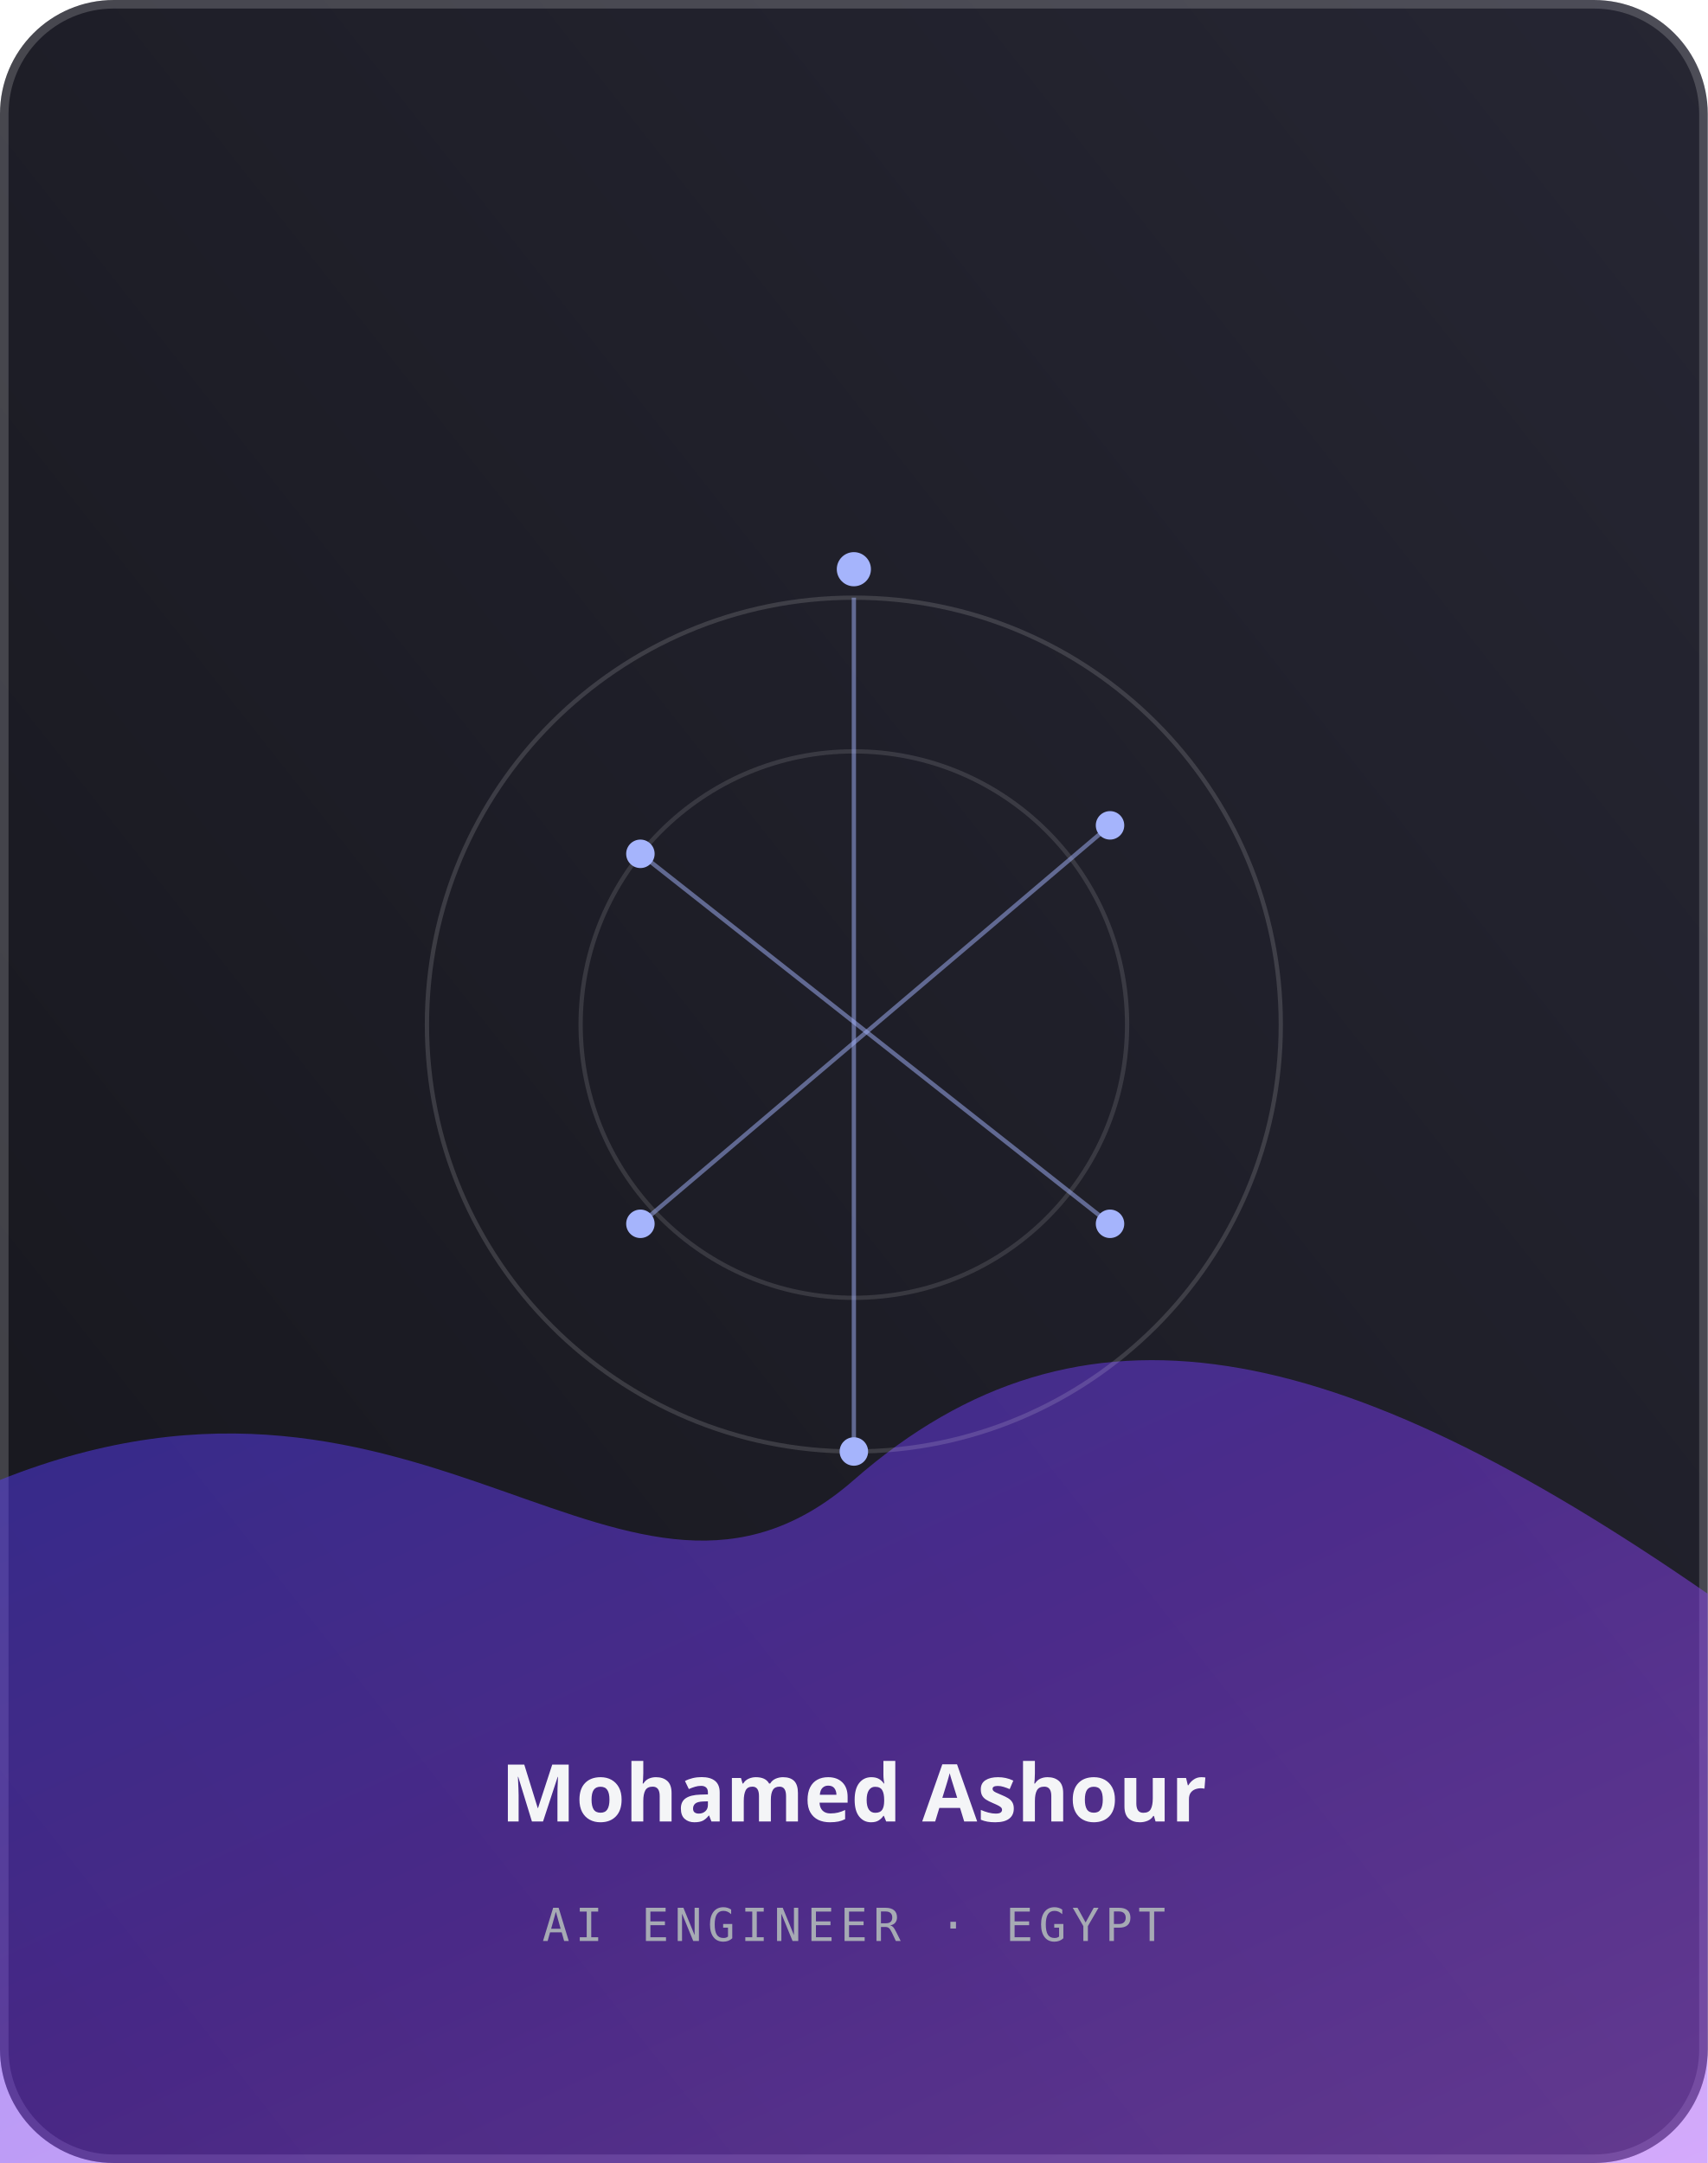
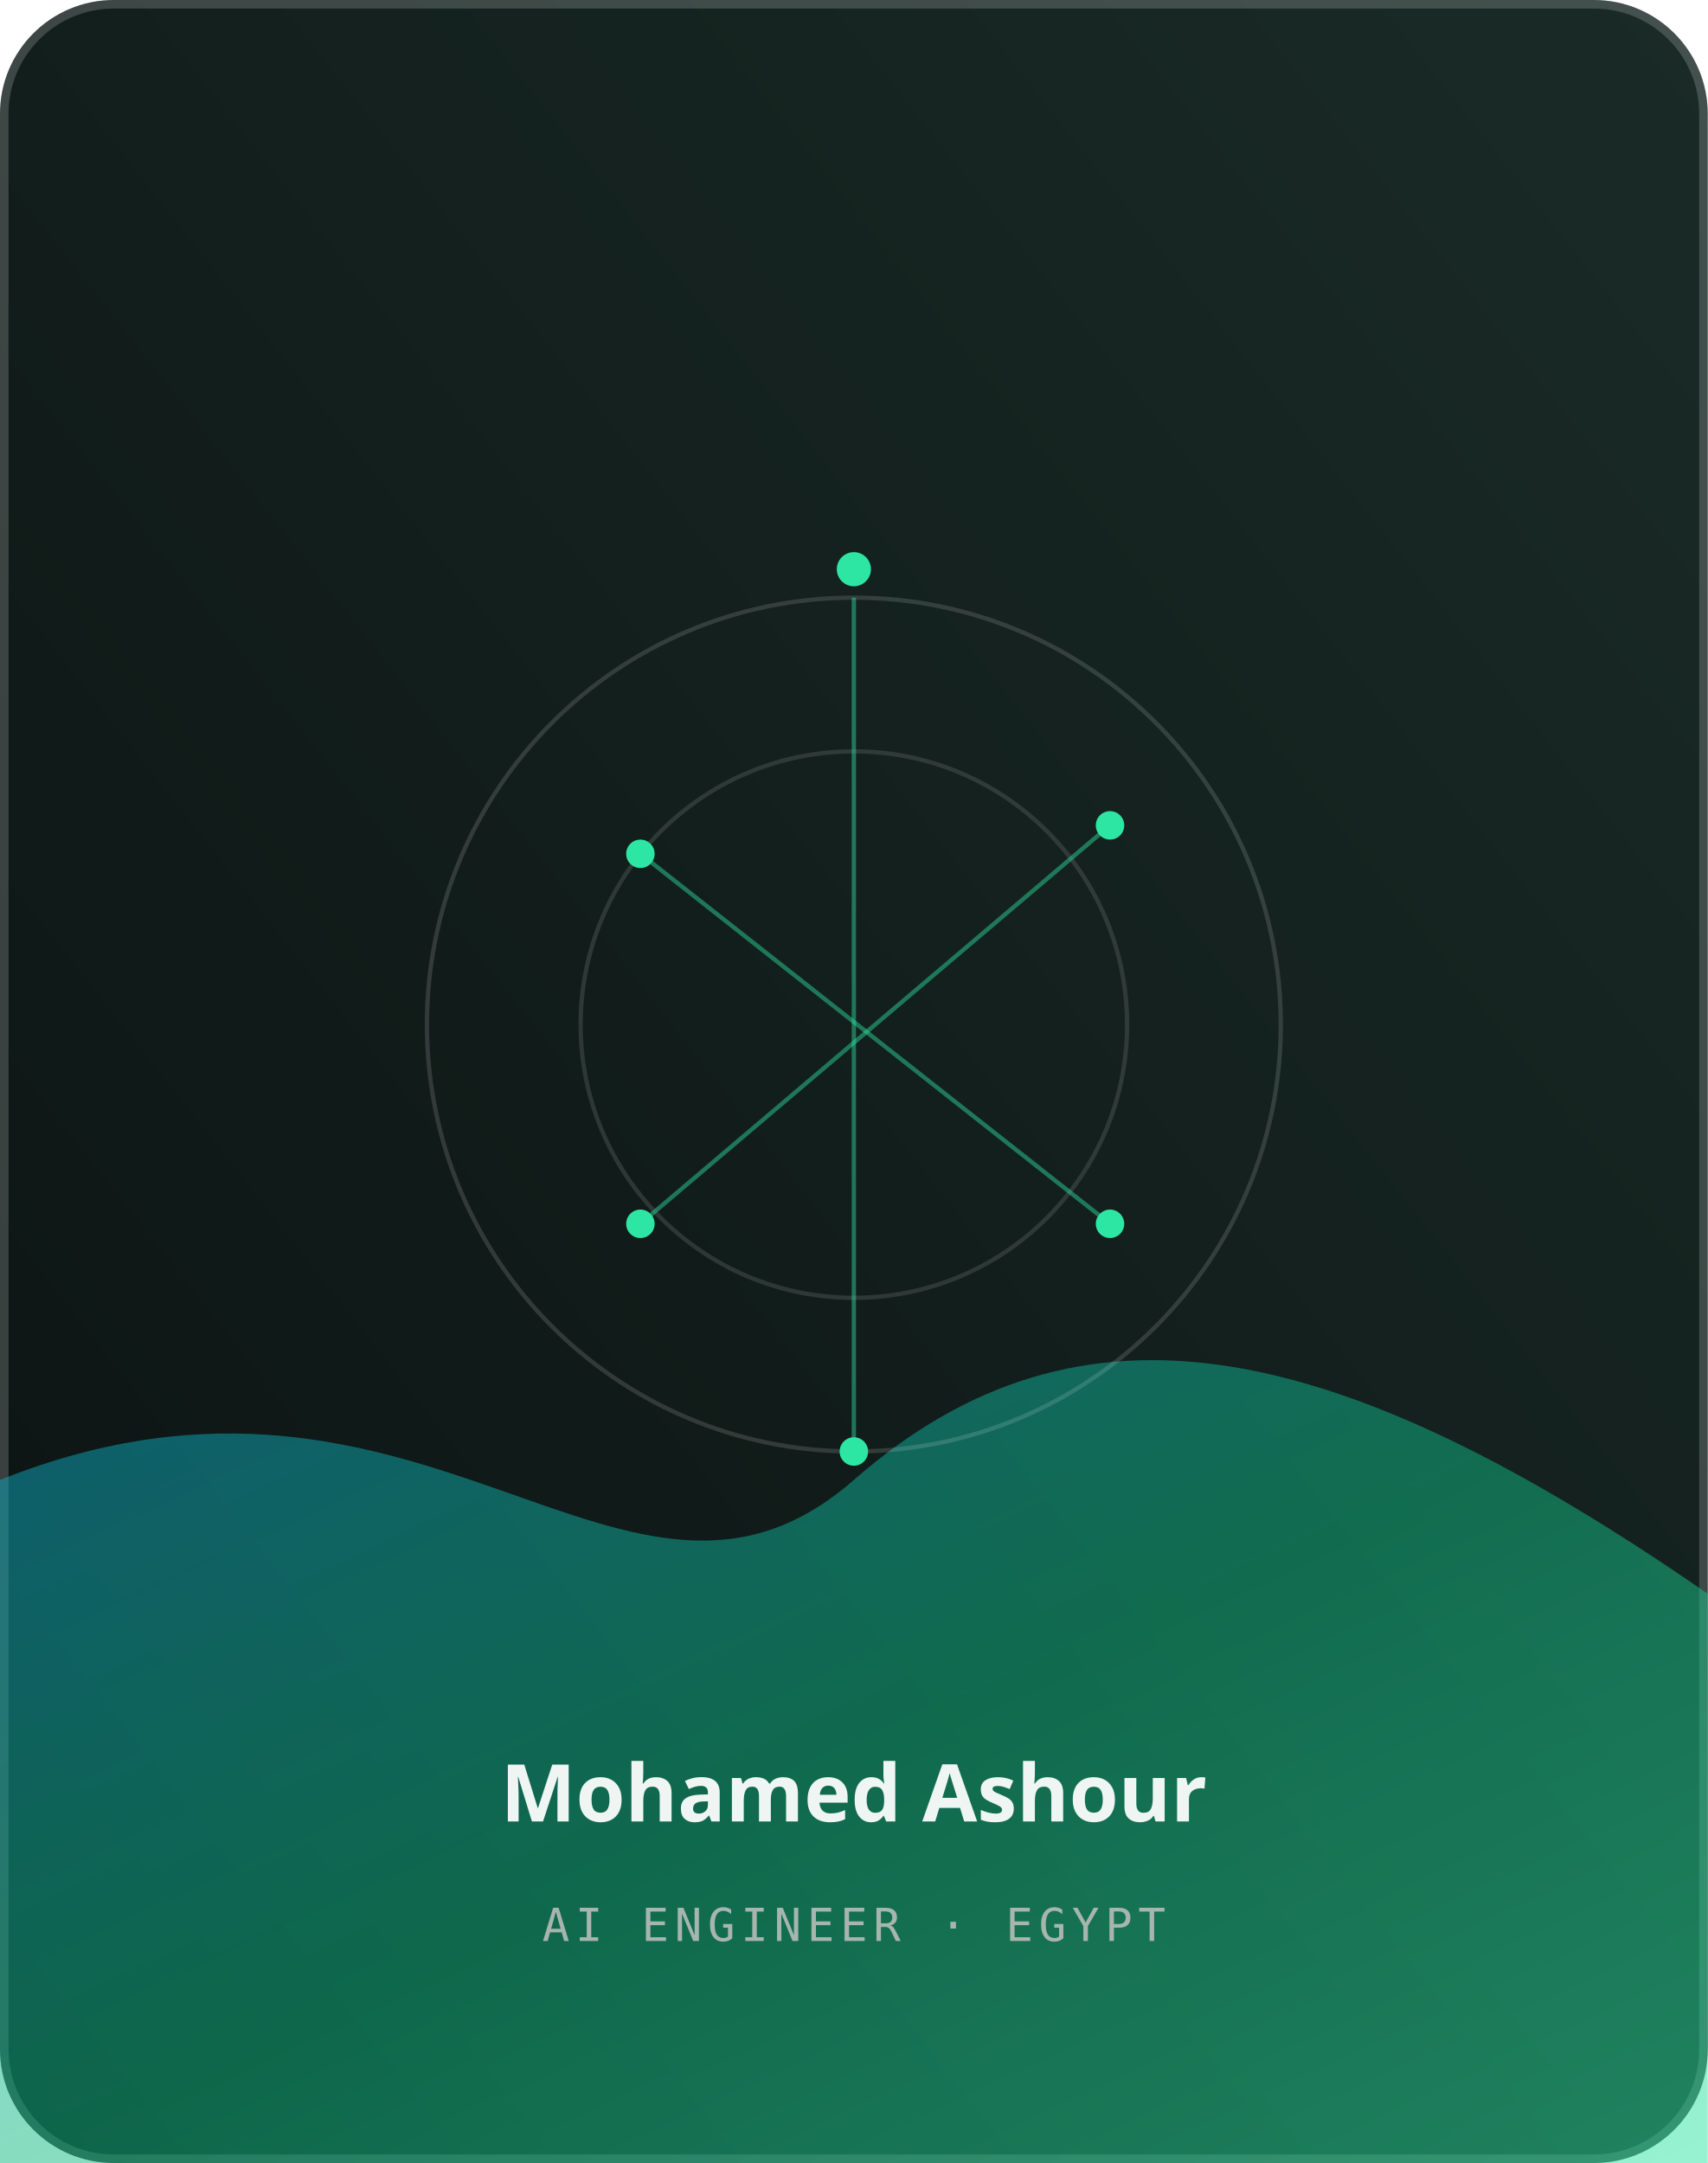
<svg xmlns="http://www.w3.org/2000/svg" width="600" height="760" viewBox="0 0 600 760" fill="none">
  <defs>
    <linearGradient id="g1" x1="0" y1="0" x2="1" y2="1">
-       <stop offset="0" stop-color="#4f3cf5" />
-       <stop offset="0.5" stop-color="#7c3aed" />
-       <stop offset="1" stop-color="#a855f7" />
+       <stop offset="0" stop-color="#0ea5c9" />
+       <stop offset="0.5" stop-color="#10b981" />
+       <stop offset="1" stop-color="#2ee6a3" />
    </linearGradient>
    <linearGradient id="g2" x1="0" y1="1" x2="1" y2="0">
-       <stop offset="0" stop-color="#16161c" />
-       <stop offset="1" stop-color="#262633" />
+       <stop offset="0" stop-color="#0b1211" />
+       <stop offset="1" stop-color="#1a2b27" />
    </linearGradient>
  </defs>
  <rect width="600" height="760" rx="40" fill="url(#g2)" />
  <rect x="1.5" y="1.5" width="597" height="757" rx="38.5" stroke="rgba(255,255,255,0.18)" stroke-width="3" />
  <path d="M0 520 C 150 460, 220 590, 300 520 S 470 470, 600 560 L600 760 0 760Z" fill="url(#g1)" opacity="0.5" />
  <circle cx="300" cy="360" r="150" fill="none" stroke="rgba(255,255,255,0.14)" stroke-width="1.5" />
  <circle cx="300" cy="360" r="96" fill="none" stroke="rgba(255,255,255,0.12)" stroke-width="1.5" />
-   <g stroke="rgba(165,180,252,0.5)" stroke-width="1.5">
+   <g stroke="rgba(46,230,163,0.45)" stroke-width="1.5">
    <line x1="300" y1="210" x2="300" y2="510" />
    <line x1="225" y1="300" x2="390" y2="430" />
    <line x1="390" y1="290" x2="225" y2="430" />
  </g>
-   <g fill="#a5b4fc">
+   <g fill="#2ee6a3">
    <circle cx="300" cy="200" r="6" />
    <circle cx="300" cy="510" r="5" />
    <circle cx="225" cy="300" r="5" />
    <circle cx="390" cy="290" r="5" />
    <circle cx="225" cy="430" r="5" />
    <circle cx="390" cy="430" r="5" />
  </g>
-   <text x="300" y="640" text-anchor="middle" font-family="Geist, sans-serif" font-size="28" font-weight="700" fill="#f4f5f7">Mohamed Ashour</text>
-   <text x="300" y="682" text-anchor="middle" font-family="Geist Mono, monospace" font-size="16" letter-spacing="2" fill="#a6aab4">AI ENGINEER · EGYPT</text>
+   <text x="300" y="640" text-anchor="middle" font-family="Geist, sans-serif" font-size="28" font-weight="700" fill="#eef5f2">Mohamed Ashour</text>
+   <text x="300" y="682" text-anchor="middle" font-family="Geist Mono, monospace" font-size="16" letter-spacing="2" fill="#a7b5af">AI ENGINEER · EGYPT</text>
</svg>
